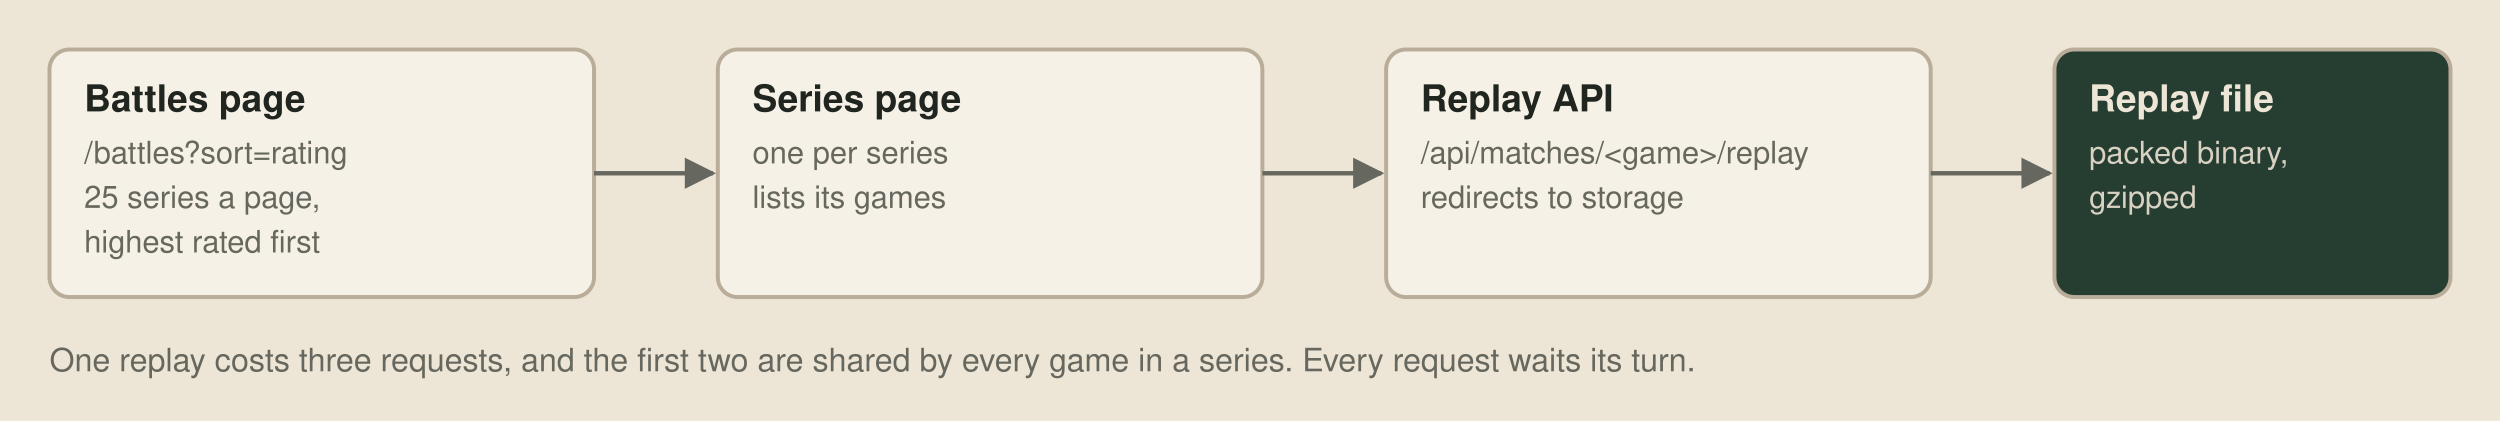
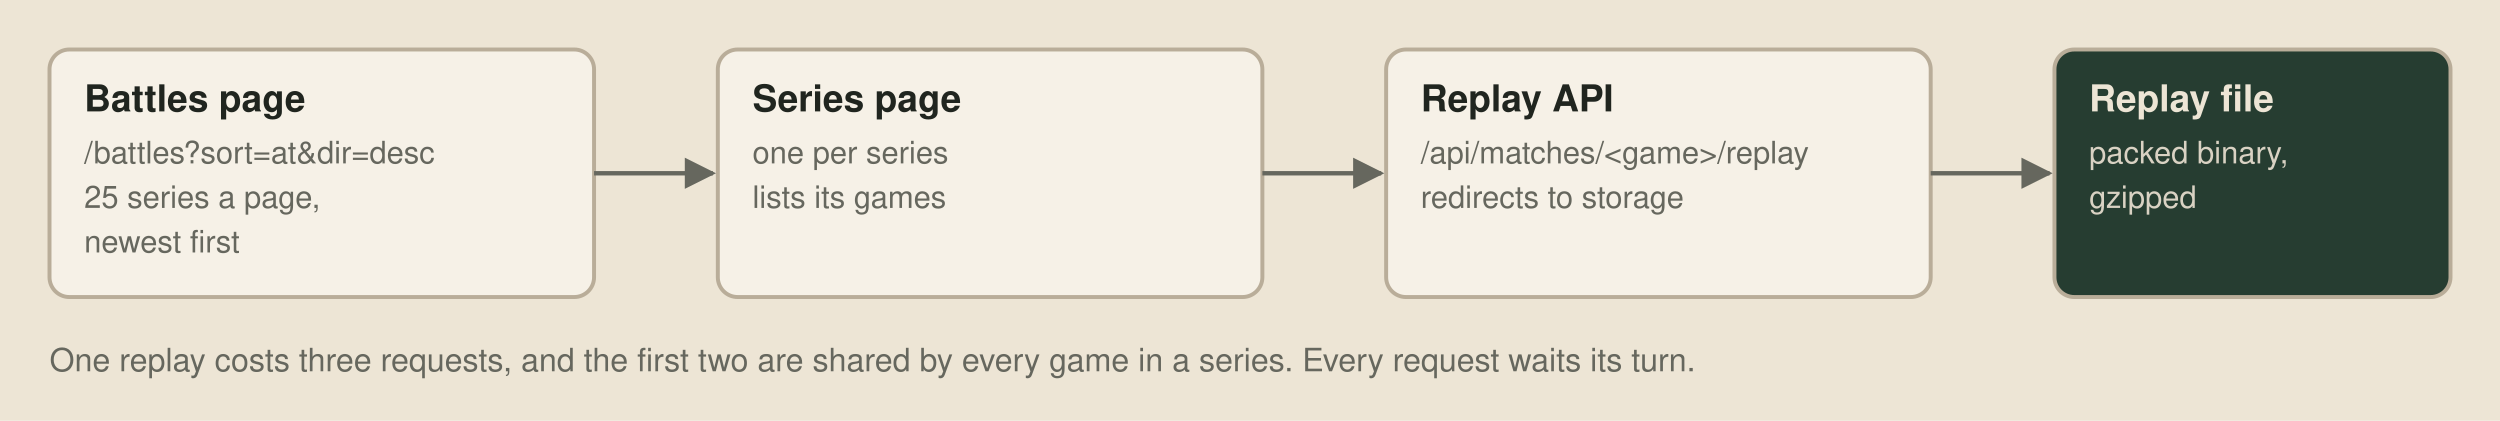
<svg xmlns="http://www.w3.org/2000/svg" viewBox="0 0 1010 170" font-family="Helvetica, Arial, sans-serif" role="img" aria-labelledby="t">
  <defs>
    <marker id="a" viewBox="0 0 10 10" refX="9" refY="5" markerWidth="7" markerHeight="7" orient="auto-start-reverse">
      <path d="M0 0L10 5L0 10z" fill="#66675e" />
    </marker>
    <marker id="s" viewBox="0 0 10 10" refX="9" refY="5" markerWidth="7" markerHeight="7" orient="auto-start-reverse">
      <path d="M0 0L10 5L0 10z" fill="#b53b13" />
    </marker>
  </defs>
  <rect width="1010" height="170" fill="#ede5d5" />
  <rect x="20" y="20" width="220" height="100" rx="8" fill="#f6f1e7" stroke="#b9ad99" stroke-width="1.6" />
  <text x="34" y="45" font-size="15" fill="#20251f" text-anchor="start" font-weight="bold">Battles page</text>
-   <text x="34" y="66" font-size="12.5" fill="#66675e" text-anchor="start" font-weight="normal">/battles?sort=rating</text>
+   <text x="34" y="66" font-size="12.5" fill="#66675e" text-anchor="start" font-weight="normal">/battles?sort=at&amp;dir=desc</text>
  <text x="34" y="84" font-size="12.5" fill="#66675e" text-anchor="start" font-weight="normal">25 series a page,</text>
-   <text x="34" y="102" font-size="12.5" fill="#66675e" text-anchor="start" font-weight="normal">highest rated first</text>
+   <text x="34" y="102" font-size="12.5" fill="#66675e" text-anchor="start" font-weight="normal">newest first</text>
  <rect x="290" y="20" width="220" height="100" rx="8" fill="#f6f1e7" stroke="#b9ad99" stroke-width="1.6" />
  <text x="304" y="45" font-size="15" fill="#20251f" text-anchor="start" font-weight="bold">Series page</text>
  <text x="304" y="66" font-size="12.5" fill="#66675e" text-anchor="start" font-weight="normal">one per series</text>
  <text x="304" y="84" font-size="12.5" fill="#66675e" text-anchor="start" font-weight="normal">lists its games</text>
  <rect x="560" y="20" width="220" height="100" rx="8" fill="#f6f1e7" stroke="#b9ad99" stroke-width="1.6" />
  <text x="574" y="45" font-size="15" fill="#20251f" text-anchor="start" font-weight="bold">Replay API</text>
  <text x="574" y="66" font-size="12.5" fill="#66675e" text-anchor="start" font-weight="normal">/api/matches/&lt;game&gt;/replay</text>
  <text x="574" y="84" font-size="12.5" fill="#66675e" text-anchor="start" font-weight="normal">redirects to storage</text>
  <rect x="830" y="20" width="160" height="100" rx="8" fill="#263d31" stroke="#b9ad99" stroke-width="1.6" />
  <text x="844" y="45" font-size="15" fill="#ede5d5" text-anchor="start" font-weight="bold">Replay file</text>
  <text x="844" y="66" font-size="12.5" fill="#d9d2c3" text-anchor="start" font-weight="normal">packed binary,</text>
  <text x="844" y="84" font-size="12.5" fill="#d9d2c3" text-anchor="start" font-weight="normal">gzipped</text>
  <path d="M240 70 L288 70" fill="none" stroke="#66675e" stroke-width="1.8" stroke-linejoin="round" marker-end="url(#a)" />
  <path d="M510 70 L558 70" fill="none" stroke="#66675e" stroke-width="1.8" stroke-linejoin="round" marker-end="url(#a)" />
  <path d="M780 70 L828 70" fill="none" stroke="#66675e" stroke-width="1.8" stroke-linejoin="round" marker-end="url(#a)" />
  <text x="20" y="150" font-size="13" fill="#66675e" text-anchor="start" font-weight="normal">One replay costs three requests, and the first two are shared by every game in a series. Every request waits its turn.</text>
</svg>
